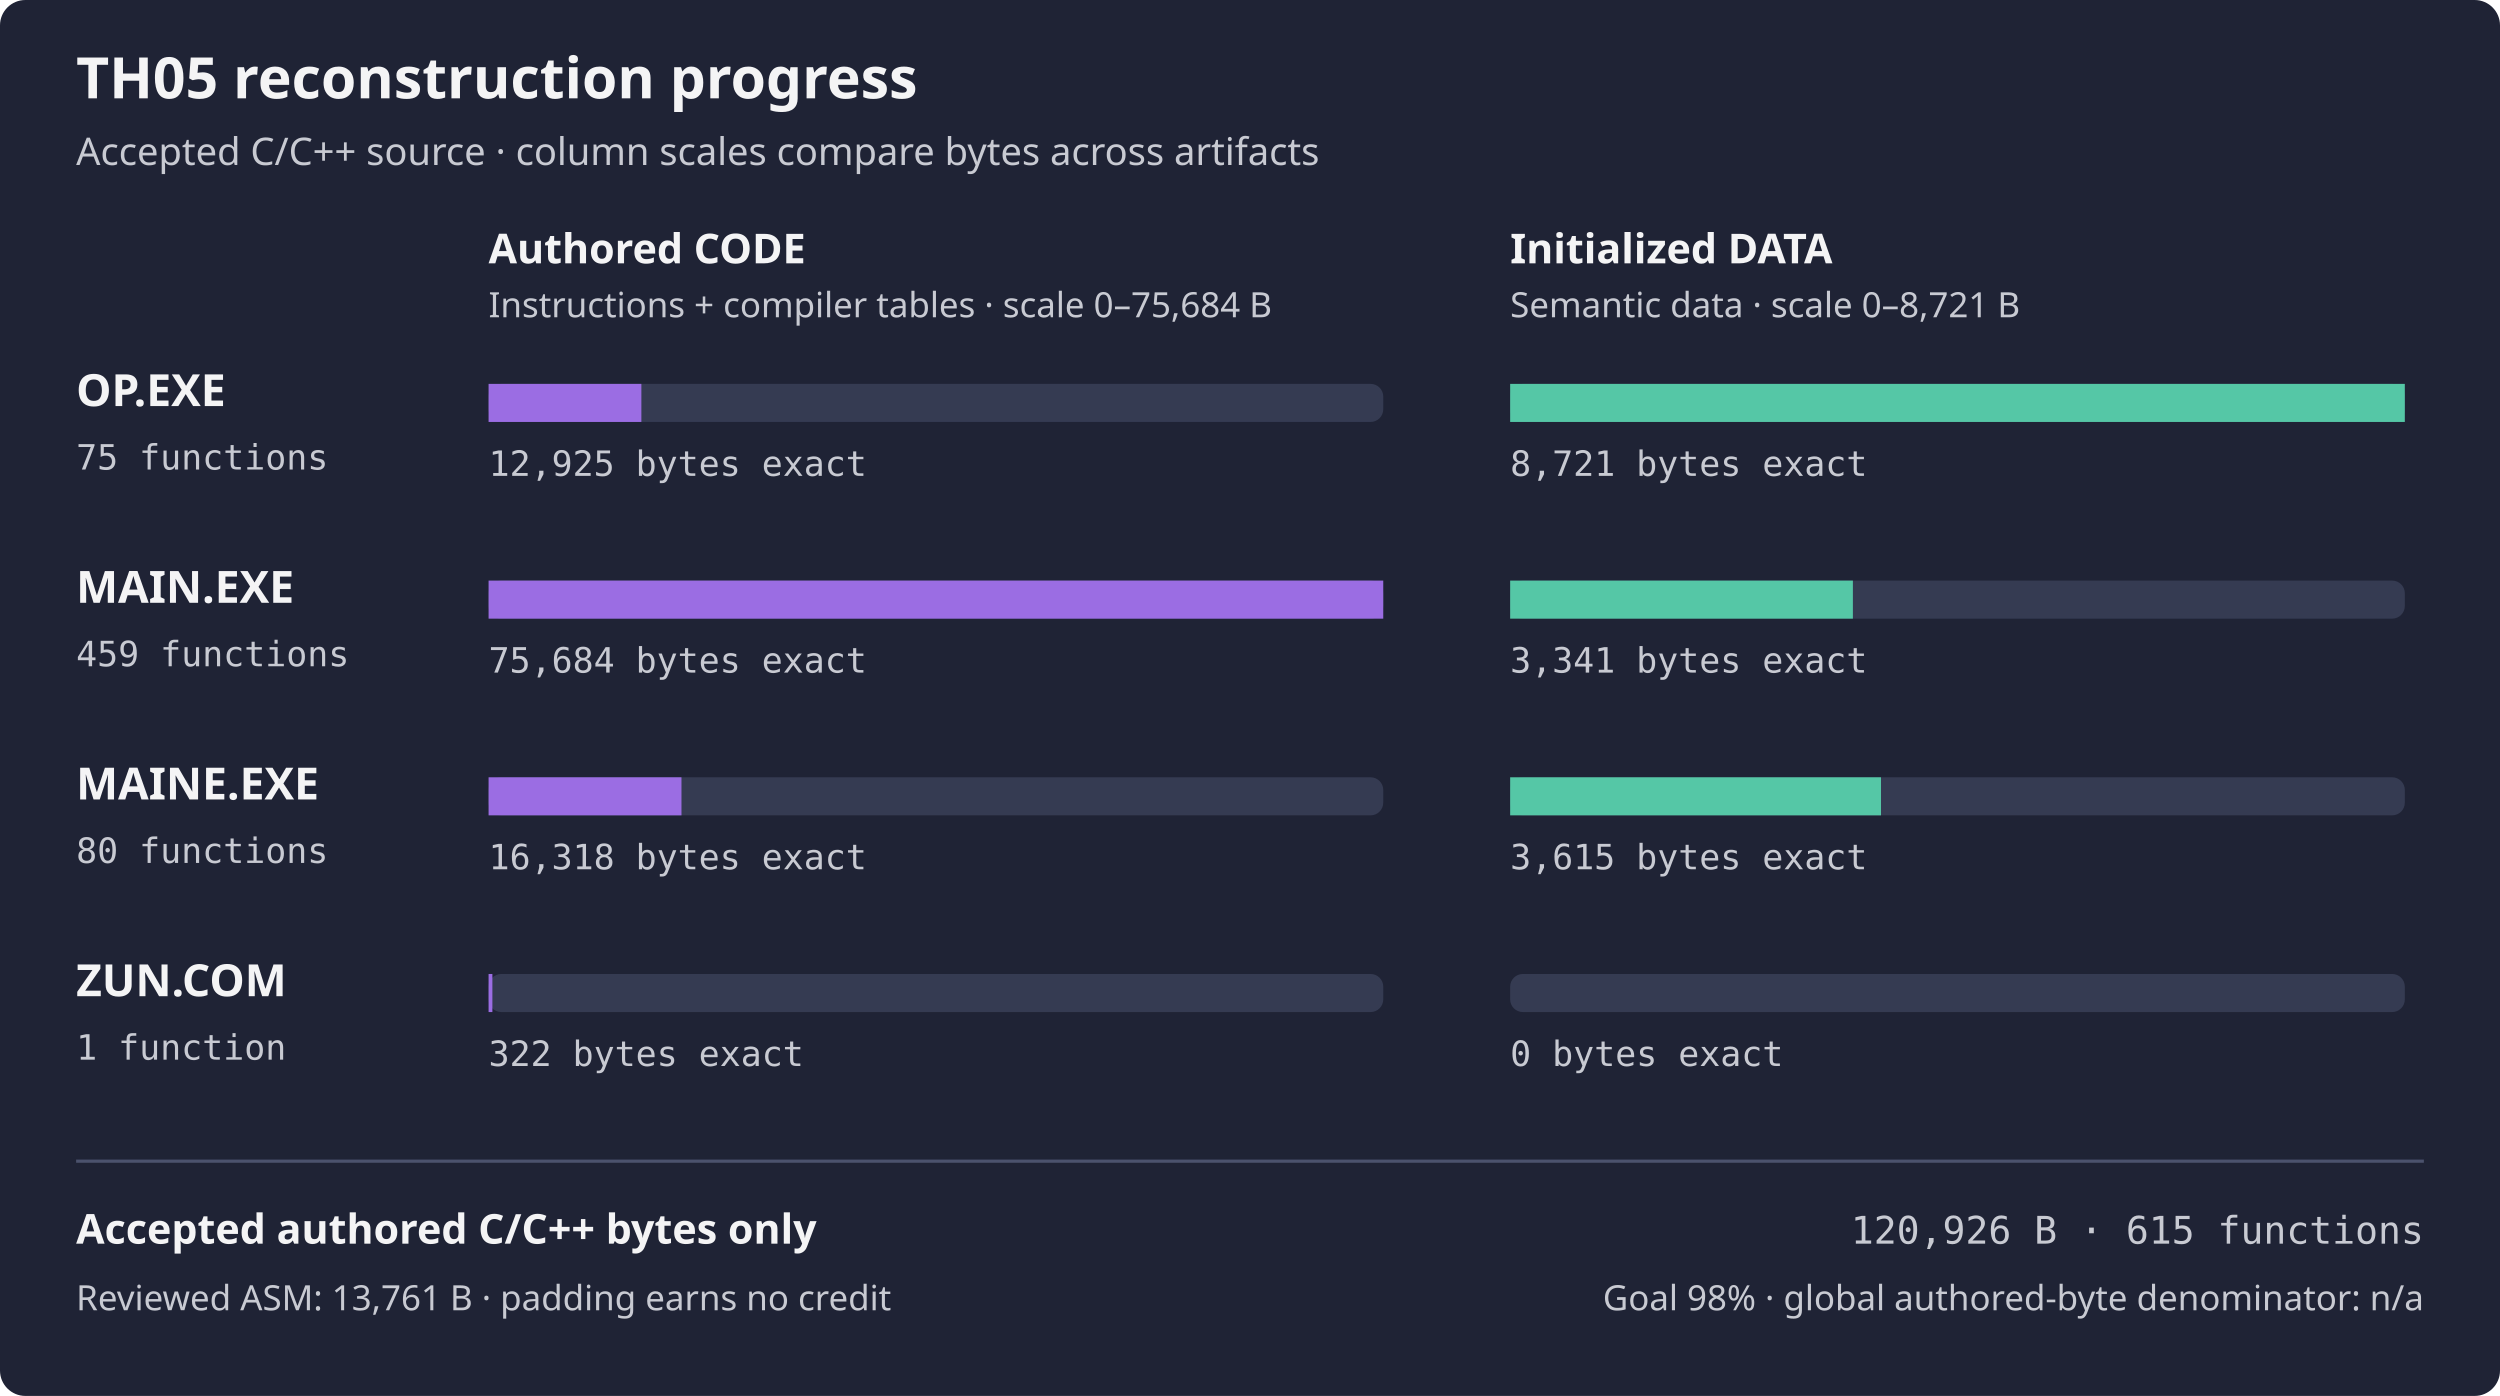
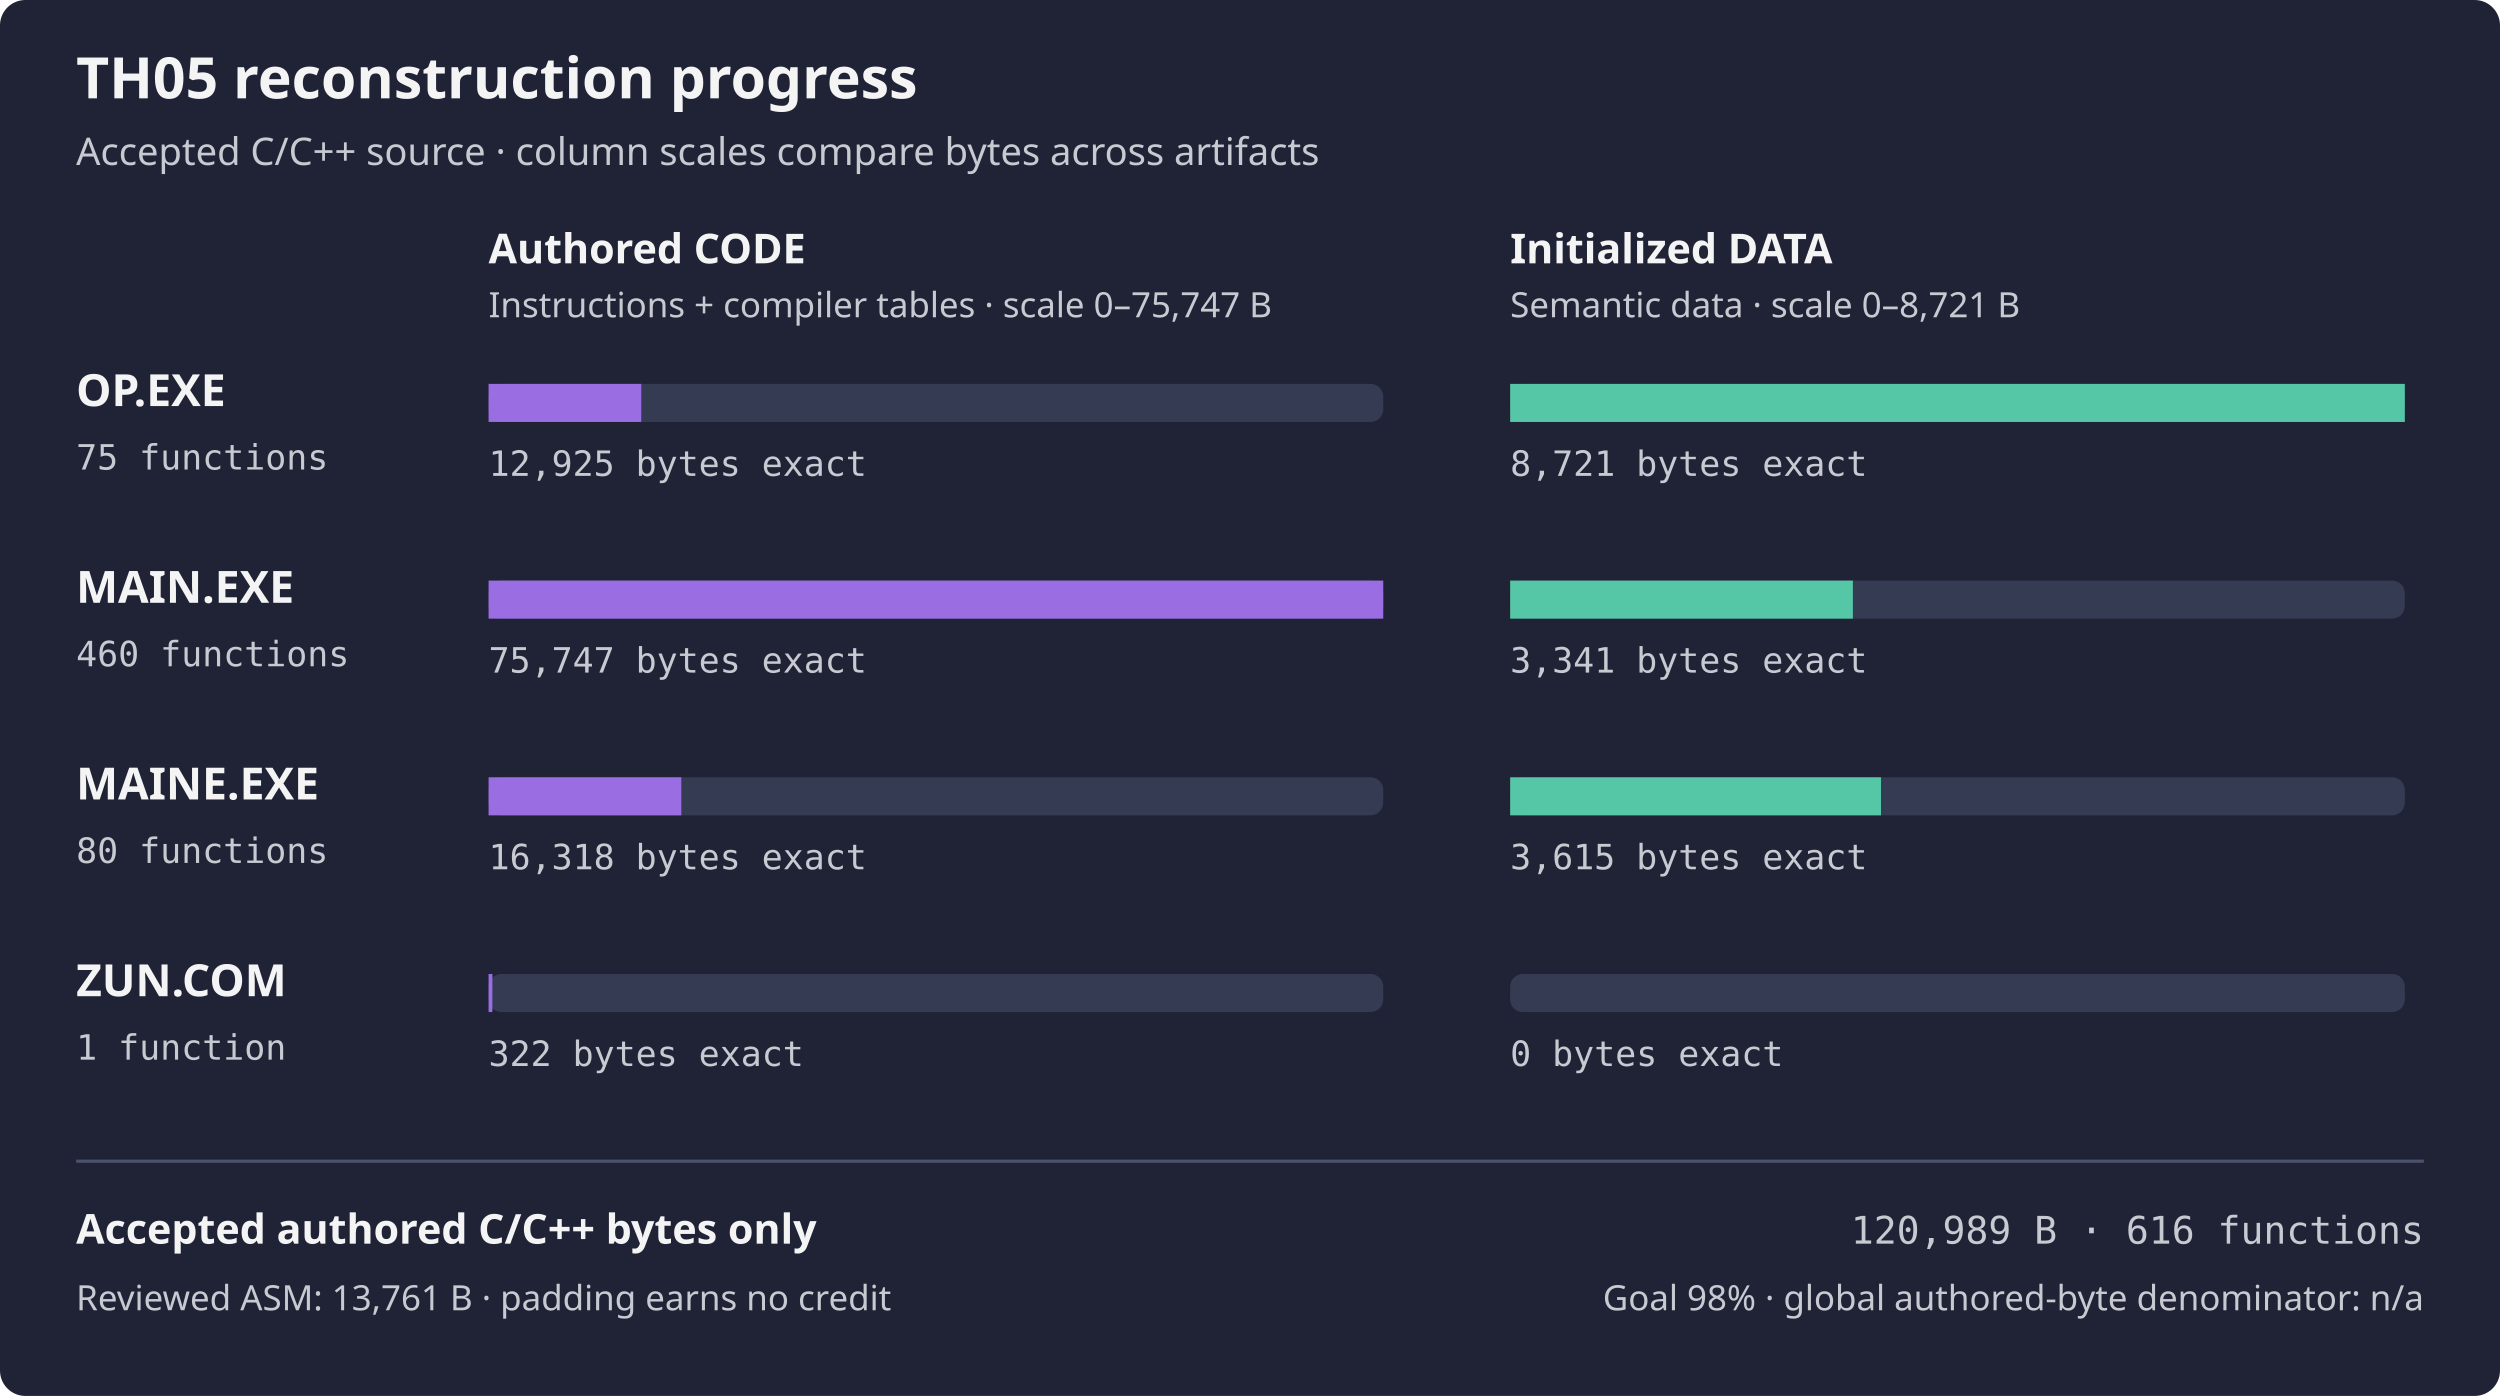
<svg xmlns="http://www.w3.org/2000/svg" width="788" height="440" viewBox="0 0 788 440" role="img" aria-labelledby="title desc">
  <rect width="788" height="440" rx="8" fill="#1f2335" />
  <text x="24" y="31" fill="#f4f4f5" font-family="sans-serif" font-size="18" font-weight="600">TH05 reconstruction progress</text>
  <text x="24" y="52" fill="#c8cad2" font-family="sans-serif" font-size="12">Accepted C/C++ source · column scales compare bytes across artifacts</text>
  <text x="154" y="83" fill="#f4f4f5" font-family="sans-serif" font-size="13" font-weight="600">Authored CODE</text>
  <text x="476" y="83" fill="#f4f4f5" font-family="sans-serif" font-size="13" font-weight="600">Initialized DATA</text>
-   <text x="154" y="100" fill="#c8cad2" font-family="sans-serif" font-size="11">Instructions + compiler tables · scale 0–75,684 B</text>
+   <text x="154" y="100" fill="#c8cad2" font-family="sans-serif" font-size="11">Instructions + compiler tables · scale 0–75,747 B</text>
  <text x="476" y="100" fill="#c8cad2" font-family="sans-serif" font-size="11">Semantic data · scale 0–8,721 B</text>
  <text x="24" y="128" fill="#f4f4f5" font-family="sans-serif" font-size="14" font-weight="600">OP.EXE</text>
  <text x="24" y="148" fill="#c8cad2" font-family="monospace" font-size="11">75 functions</text>
  <rect x="154" y="121" width="282" height="12" rx="4" fill="#353b52" />
-   <rect x="154" y="121" width="48.16" height="12" fill="#9b6de3" />
+   <rect x="154" y="121" width="48.12" height="12" fill="#9b6de3" />
  <rect x="476" y="121" width="282" height="12" rx="4" fill="#353b52" />
  <rect x="476" y="121" width="282.00" height="12" fill="#55c7a6" />
  <text x="154" y="150" fill="#c8cad2" font-family="monospace" font-size="11">12,925 bytes exact</text>
  <text x="476" y="150" fill="#c8cad2" font-family="monospace" font-size="11">8,721 bytes exact</text>
  <text x="24" y="190" fill="#f4f4f5" font-family="sans-serif" font-size="14" font-weight="600">MAIN.EXE</text>
-   <text x="24" y="210" fill="#c8cad2" font-family="monospace" font-size="11">459 functions</text>
+   <text x="24" y="210" fill="#c8cad2" font-family="monospace" font-size="11">460 functions</text>
  <rect x="154" y="183" width="282" height="12" rx="4" fill="#353b52" />
  <rect x="154" y="183" width="282.00" height="12" fill="#9b6de3" />
  <rect x="476" y="183" width="282" height="12" rx="4" fill="#353b52" />
  <rect x="476" y="183" width="108.03" height="12" fill="#55c7a6" />
-   <text x="154" y="212" fill="#c8cad2" font-family="monospace" font-size="11">75,684 bytes exact</text>
+   <text x="154" y="212" fill="#c8cad2" font-family="monospace" font-size="11">75,747 bytes exact</text>
  <text x="476" y="212" fill="#c8cad2" font-family="monospace" font-size="11">3,341 bytes exact</text>
  <text x="24" y="252" fill="#f4f4f5" font-family="sans-serif" font-size="14" font-weight="600">MAINE.EXE</text>
  <text x="24" y="272" fill="#c8cad2" font-family="monospace" font-size="11">80 functions</text>
  <rect x="154" y="245" width="282" height="12" rx="4" fill="#353b52" />
-   <rect x="154" y="245" width="60.80" height="12" fill="#9b6de3" />
+   <rect x="154" y="245" width="60.75" height="12" fill="#9b6de3" />
  <rect x="476" y="245" width="282" height="12" rx="4" fill="#353b52" />
  <rect x="476" y="245" width="116.89" height="12" fill="#55c7a6" />
  <text x="154" y="274" fill="#c8cad2" font-family="monospace" font-size="11">16,318 bytes exact</text>
  <text x="476" y="274" fill="#c8cad2" font-family="monospace" font-size="11">3,615 bytes exact</text>
  <text x="24" y="314" fill="#f4f4f5" font-family="sans-serif" font-size="14" font-weight="600">ZUN.COM</text>
  <text x="24" y="334" fill="#c8cad2" font-family="monospace" font-size="11">1 function</text>
  <rect x="154" y="307" width="282" height="12" rx="4" fill="#353b52" />
  <rect x="154" y="307" width="1.20" height="12" fill="#9b6de3" />
  <rect x="476" y="307" width="282" height="12" rx="4" fill="#353b52" />
  <rect x="476" y="307" width="0.00" height="12" fill="#55c7a6" />
  <text x="154" y="336" fill="#c8cad2" font-family="monospace" font-size="11">322 bytes exact</text>
  <text x="476" y="336" fill="#c8cad2" font-family="monospace" font-size="11">0 bytes exact</text>
  <path d="M24 366 H764" stroke="#4b526d" />
  <text x="24" y="392" fill="#f4f4f5" font-family="sans-serif" font-size="13" font-weight="600">Accepted authored C/C++ bytes only</text>
-   <text x="764" y="392" fill="#c8cad2" font-family="monospace" text-anchor="end" font-size="12">120,926 B · 615 functions</text>
+   <text x="764" y="392" fill="#c8cad2" font-family="monospace" text-anchor="end" font-size="12">120,989 B · 616 functions</text>
  <text x="24" y="413" fill="#c8cad2" font-family="sans-serif" font-size="11">Reviewed ASM: 13,761 B · padding earns no credit</text>
  <text x="764" y="413" fill="#c8cad2" font-family="sans-serif" text-anchor="end" font-size="11">Goal 98% · global authored-byte denominator: n/a</text>
</svg>
